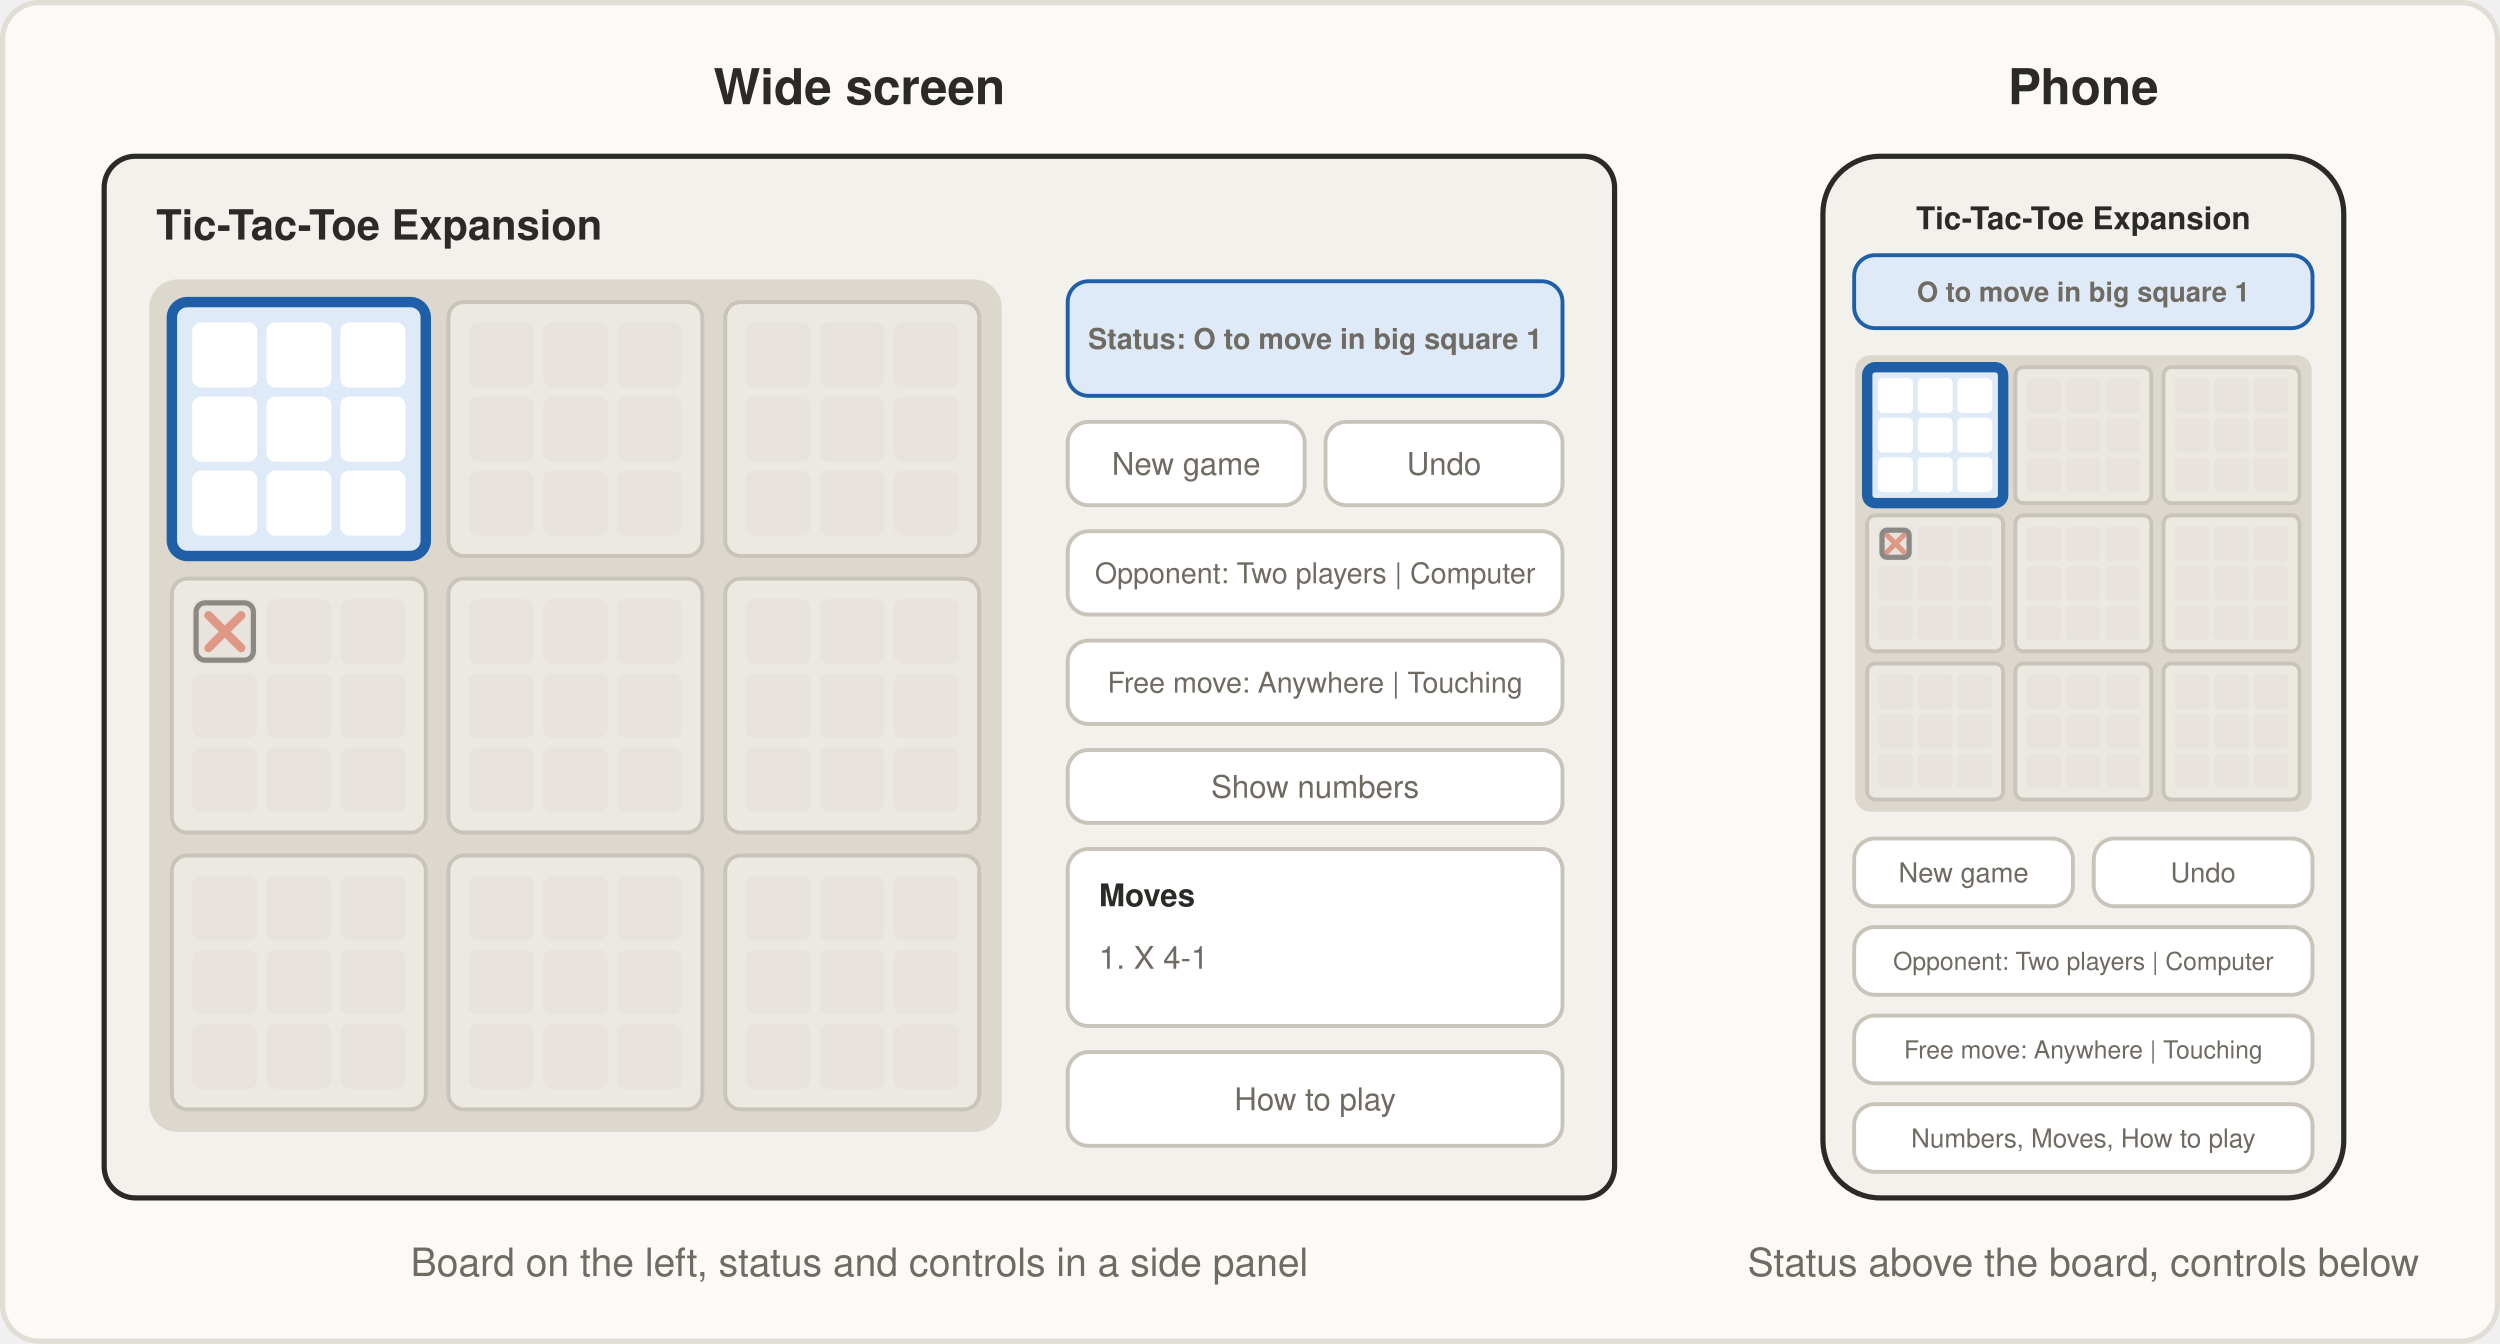
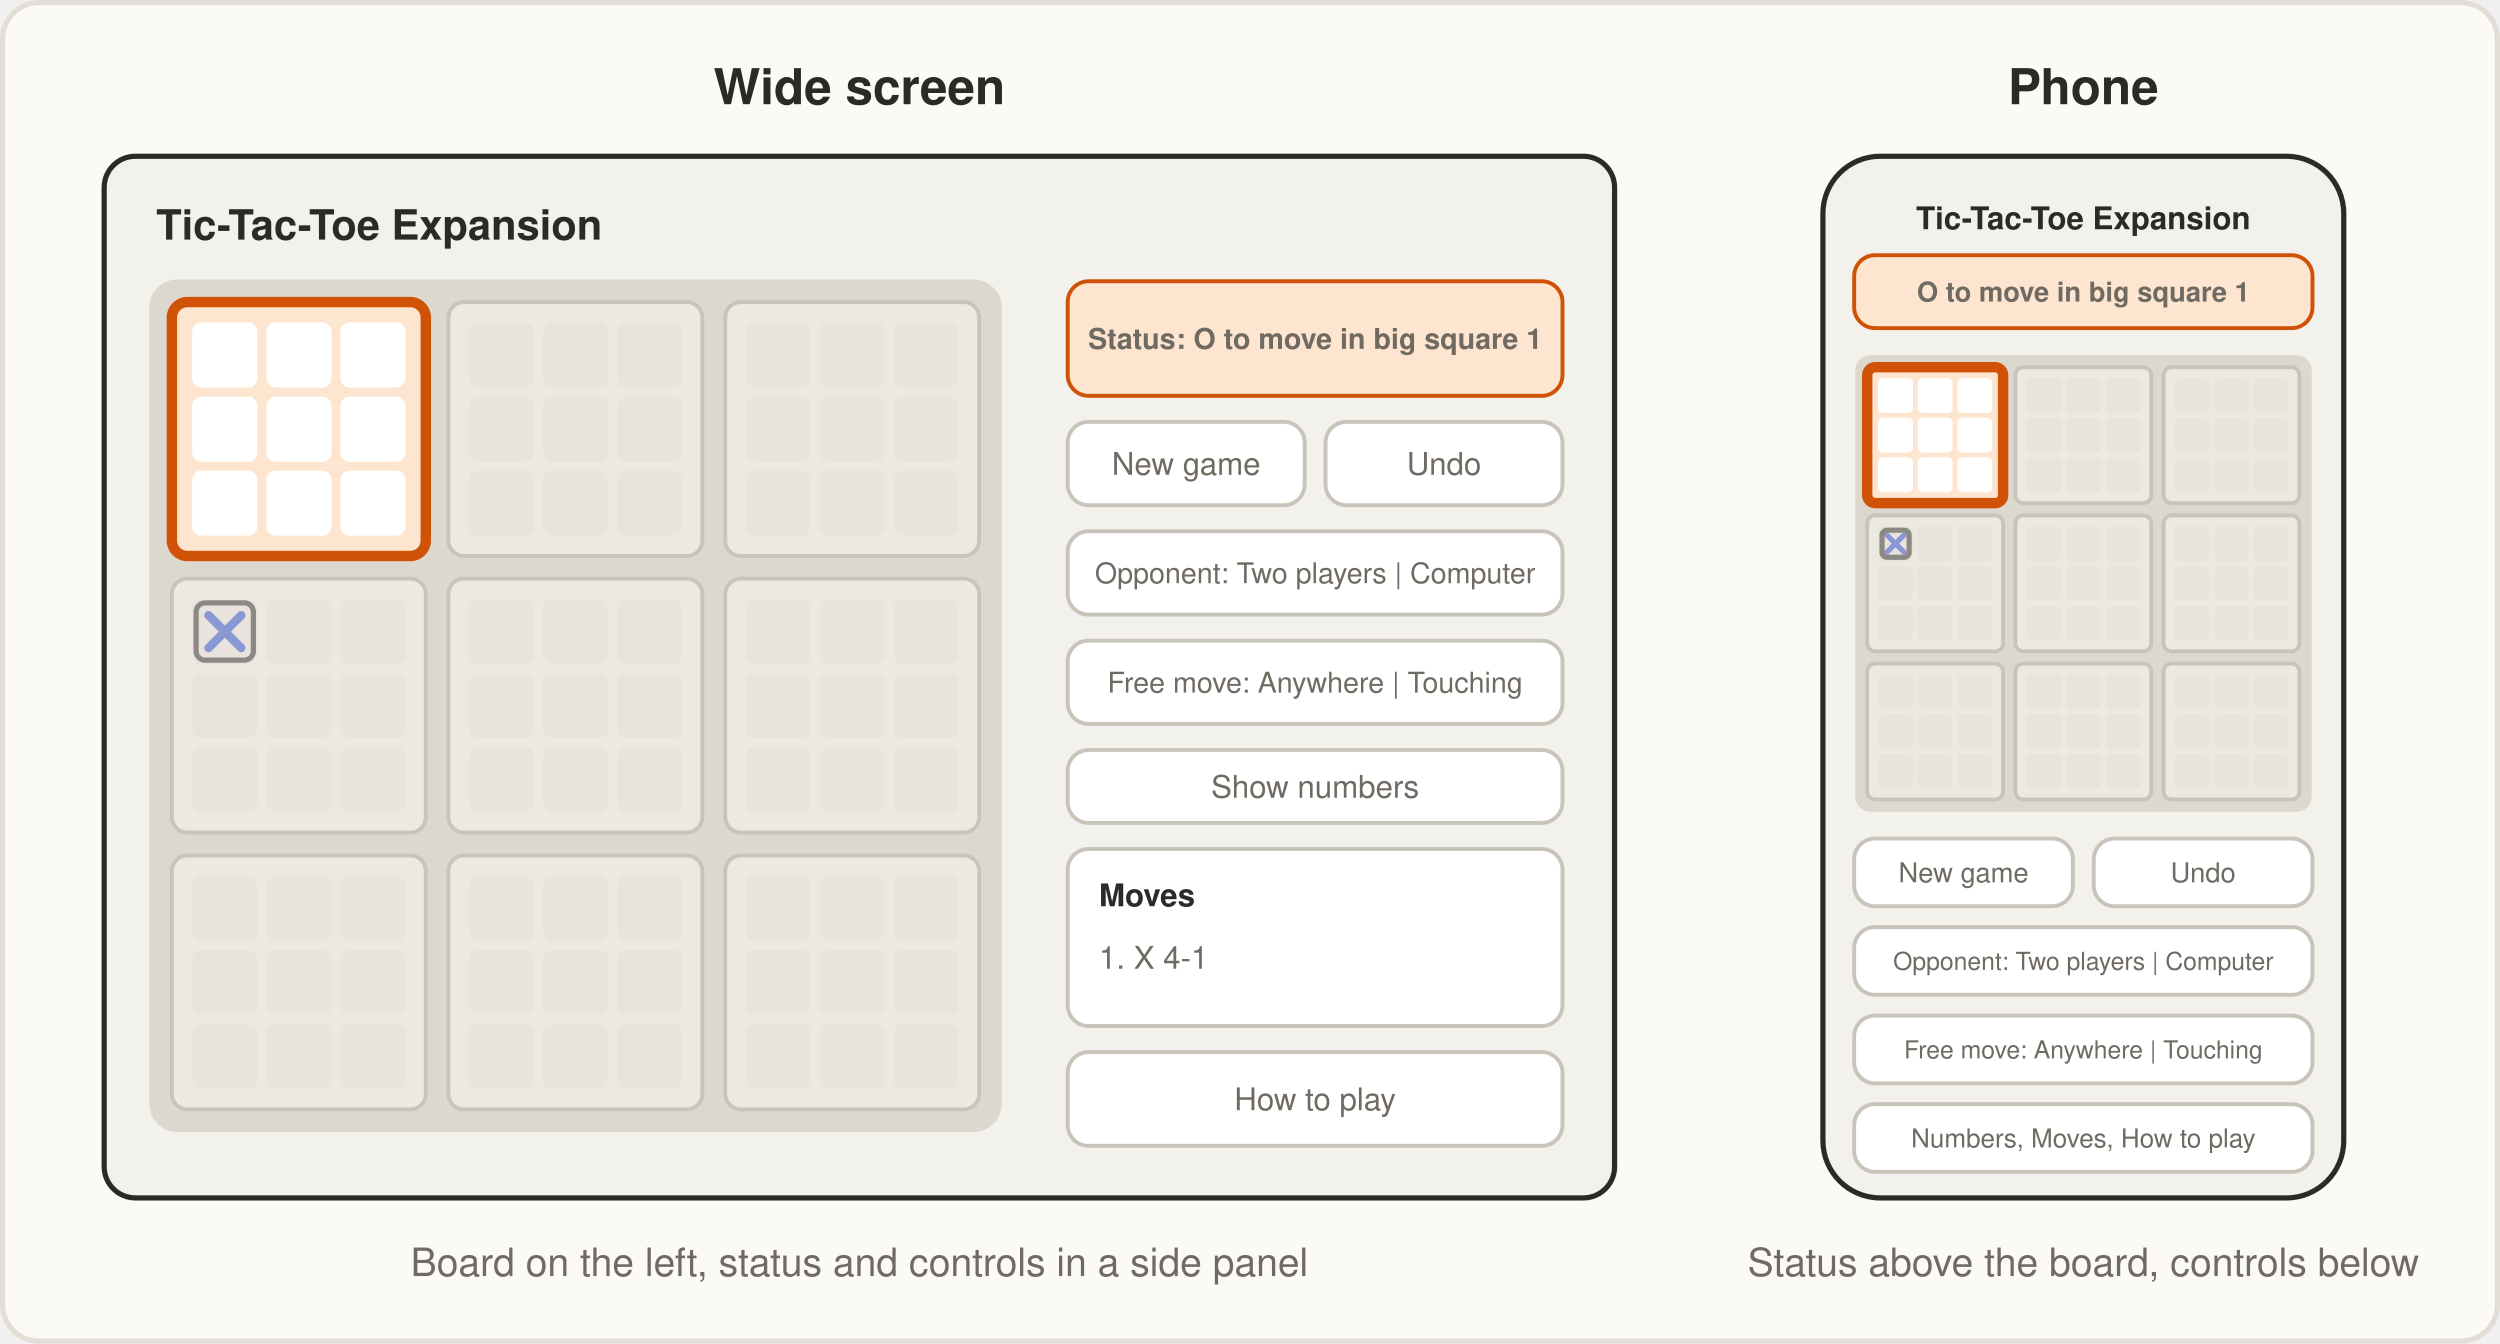
<svg xmlns="http://www.w3.org/2000/svg" viewBox="0 0 960 516" width="960" height="516" font-family="-apple-system, 'Segoe UI', Helvetica, Arial, sans-serif">
  <defs>
    <marker id="arr" viewBox="0 0 10 10" refX="8" refY="5" markerWidth="7" markerHeight="7" orient="auto-start-reverse">
      <path d="M0,0 L10,5 L0,10 z" fill="#2B2A27" />
    </marker>
  </defs>
  <rect x="1" y="1" width="958" height="514" rx="14" fill="#FBFAF7" stroke="#E2DED5" stroke-width="2" />
  <text x="330" y="40" font-size="19" font-weight="700" fill="#2B2A27" text-anchor="middle">Wide screen</text>
  <text x="800" y="40" font-size="19" font-weight="700" fill="#2B2A27" text-anchor="middle">Phone</text>
  <rect x="40" y="60" width="580" height="400" rx="12" fill="#F3F1EC" stroke="#2B2A27" stroke-width="2" />
  <text x="60" y="92" font-size="16" font-weight="700" fill="#2B2A27" text-anchor="start">Tic-Tac-Toe Expansion</text>
  <rect x="57.3" y="107.3" width="327.4" height="327.4" rx="10.9" fill="#DDD8CD" />
-   <rect x="66.0" y="116.0" width="97.5" height="97.5" rx="5.9" fill="#DFEAF8" stroke="#1F5FA8" stroke-width="4" />
+   <rect x="66.0" y="116.0" width="97.5" height="97.5" rx="5.9" fill="#FDE5CF" stroke="#CF5206" stroke-width="4" />
  <g opacity="1">
    <rect x="73.8" y="123.8" width="25.0" height="25.0" rx="3.5" fill="#FFFFFF" />
    <rect x="102.3" y="123.8" width="25.0" height="25.0" rx="3.5" fill="#FFFFFF" />
    <rect x="130.7" y="123.8" width="25.0" height="25.0" rx="3.5" fill="#FFFFFF" />
    <rect x="73.8" y="152.3" width="25.0" height="25.0" rx="3.5" fill="#FFFFFF" />
    <rect x="102.3" y="152.3" width="25.0" height="25.0" rx="3.5" fill="#FFFFFF" />
    <rect x="130.7" y="152.3" width="25.0" height="25.0" rx="3.5" fill="#FFFFFF" />
    <rect x="73.8" y="180.7" width="25.0" height="25.0" rx="3.5" fill="#FFFFFF" />
    <rect x="102.3" y="180.7" width="25.0" height="25.0" rx="3.5" fill="#FFFFFF" />
    <rect x="130.7" y="180.7" width="25.0" height="25.0" rx="3.5" fill="#FFFFFF" />
  </g>
  <rect x="172.2" y="116.0" width="97.5" height="97.5" rx="5.9" fill="#ECE9E2" stroke="#C9C4B9" stroke-width="1.5" />
  <g opacity="0.5">
    <rect x="180.0" y="123.8" width="25.0" height="25.0" rx="3.5" fill="#E4E0D8" />
    <rect x="208.5" y="123.8" width="25.0" height="25.0" rx="3.5" fill="#E4E0D8" />
    <rect x="236.9" y="123.8" width="25.0" height="25.0" rx="3.5" fill="#E4E0D8" />
    <rect x="180.0" y="152.3" width="25.0" height="25.0" rx="3.5" fill="#E4E0D8" />
    <rect x="208.5" y="152.3" width="25.0" height="25.0" rx="3.5" fill="#E4E0D8" />
    <rect x="236.9" y="152.3" width="25.0" height="25.0" rx="3.5" fill="#E4E0D8" />
    <rect x="180.0" y="180.7" width="25.0" height="25.0" rx="3.5" fill="#E4E0D8" />
    <rect x="208.5" y="180.7" width="25.0" height="25.0" rx="3.5" fill="#E4E0D8" />
    <rect x="236.9" y="180.7" width="25.0" height="25.0" rx="3.5" fill="#E4E0D8" />
  </g>
  <rect x="278.5" y="116.0" width="97.5" height="97.5" rx="5.9" fill="#ECE9E2" stroke="#C9C4B9" stroke-width="1.5" />
  <g opacity="0.5">
    <rect x="286.3" y="123.8" width="25.0" height="25.0" rx="3.5" fill="#E4E0D8" />
    <rect x="314.7" y="123.8" width="25.0" height="25.0" rx="3.5" fill="#E4E0D8" />
    <rect x="343.2" y="123.8" width="25.0" height="25.0" rx="3.5" fill="#E4E0D8" />
    <rect x="286.3" y="152.3" width="25.0" height="25.0" rx="3.5" fill="#E4E0D8" />
    <rect x="314.7" y="152.3" width="25.0" height="25.0" rx="3.5" fill="#E4E0D8" />
    <rect x="343.2" y="152.3" width="25.0" height="25.0" rx="3.5" fill="#E4E0D8" />
    <rect x="286.3" y="180.7" width="25.0" height="25.0" rx="3.5" fill="#E4E0D8" />
    <rect x="314.7" y="180.7" width="25.0" height="25.0" rx="3.5" fill="#E4E0D8" />
    <rect x="343.2" y="180.7" width="25.0" height="25.0" rx="3.5" fill="#E4E0D8" />
  </g>
  <rect x="66.0" y="222.2" width="97.5" height="97.5" rx="5.9" fill="#ECE9E2" stroke="#C9C4B9" stroke-width="1.5" />
  <g opacity="0.5">
    <rect x="73.8" y="230.0" width="25.0" height="25.0" rx="3.5" fill="#E4E0D8" />
-     <g stroke="#D4472A" stroke-width="3.3" stroke-linecap="round" opacity="1.0">
+     <g stroke="#2348C8" stroke-width="3.3" stroke-linecap="round" opacity="1.0">
      <line x1="80.1" y1="236.3" x2="92.6" y2="248.8" />
      <line x1="92.6" y1="236.3" x2="80.1" y2="248.8" />
    </g>
    <rect x="75.3" y="231.5" width="22.0" height="22.0" rx="3.5" fill="none" stroke="#2B2A27" stroke-width="2" stroke-dasharray="1 0" />
    <rect x="102.3" y="230.0" width="25.0" height="25.0" rx="3.5" fill="#E4E0D8" />
    <rect x="130.7" y="230.0" width="25.0" height="25.0" rx="3.5" fill="#E4E0D8" />
    <rect x="73.8" y="258.5" width="25.0" height="25.0" rx="3.5" fill="#E4E0D8" />
    <rect x="102.3" y="258.5" width="25.0" height="25.0" rx="3.5" fill="#E4E0D8" />
    <rect x="130.7" y="258.5" width="25.0" height="25.0" rx="3.5" fill="#E4E0D8" />
    <rect x="73.8" y="286.9" width="25.0" height="25.0" rx="3.5" fill="#E4E0D8" />
    <rect x="102.3" y="286.9" width="25.0" height="25.0" rx="3.5" fill="#E4E0D8" />
    <rect x="130.7" y="286.9" width="25.0" height="25.0" rx="3.5" fill="#E4E0D8" />
  </g>
  <rect x="172.2" y="222.2" width="97.5" height="97.5" rx="5.9" fill="#ECE9E2" stroke="#C9C4B9" stroke-width="1.5" />
  <g opacity="0.5">
    <rect x="180.0" y="230.0" width="25.0" height="25.0" rx="3.5" fill="#E4E0D8" />
    <rect x="208.5" y="230.0" width="25.0" height="25.0" rx="3.5" fill="#E4E0D8" />
    <rect x="236.9" y="230.0" width="25.0" height="25.0" rx="3.5" fill="#E4E0D8" />
    <rect x="180.0" y="258.5" width="25.0" height="25.0" rx="3.5" fill="#E4E0D8" />
    <rect x="208.5" y="258.5" width="25.0" height="25.0" rx="3.5" fill="#E4E0D8" />
    <rect x="236.9" y="258.5" width="25.0" height="25.0" rx="3.5" fill="#E4E0D8" />
    <rect x="180.0" y="286.9" width="25.0" height="25.0" rx="3.5" fill="#E4E0D8" />
    <rect x="208.5" y="286.9" width="25.0" height="25.0" rx="3.5" fill="#E4E0D8" />
    <rect x="236.9" y="286.9" width="25.0" height="25.0" rx="3.5" fill="#E4E0D8" />
  </g>
  <rect x="278.5" y="222.2" width="97.5" height="97.5" rx="5.9" fill="#ECE9E2" stroke="#C9C4B9" stroke-width="1.5" />
  <g opacity="0.5">
    <rect x="286.3" y="230.0" width="25.0" height="25.0" rx="3.5" fill="#E4E0D8" />
    <rect x="314.7" y="230.0" width="25.0" height="25.0" rx="3.5" fill="#E4E0D8" />
    <rect x="343.2" y="230.0" width="25.0" height="25.0" rx="3.5" fill="#E4E0D8" />
    <rect x="286.3" y="258.5" width="25.0" height="25.0" rx="3.5" fill="#E4E0D8" />
    <rect x="314.7" y="258.5" width="25.0" height="25.0" rx="3.5" fill="#E4E0D8" />
    <rect x="343.2" y="258.5" width="25.0" height="25.0" rx="3.5" fill="#E4E0D8" />
    <rect x="286.3" y="286.9" width="25.0" height="25.0" rx="3.5" fill="#E4E0D8" />
    <rect x="314.7" y="286.9" width="25.0" height="25.0" rx="3.5" fill="#E4E0D8" />
    <rect x="343.2" y="286.9" width="25.0" height="25.0" rx="3.5" fill="#E4E0D8" />
  </g>
  <rect x="66.0" y="328.5" width="97.5" height="97.5" rx="5.9" fill="#ECE9E2" stroke="#C9C4B9" stroke-width="1.5" />
  <g opacity="0.5">
    <rect x="73.8" y="336.3" width="25.0" height="25.0" rx="3.5" fill="#E4E0D8" />
    <rect x="102.3" y="336.3" width="25.0" height="25.0" rx="3.5" fill="#E4E0D8" />
    <rect x="130.7" y="336.3" width="25.0" height="25.0" rx="3.5" fill="#E4E0D8" />
    <rect x="73.8" y="364.7" width="25.0" height="25.0" rx="3.5" fill="#E4E0D8" />
    <rect x="102.3" y="364.7" width="25.0" height="25.0" rx="3.5" fill="#E4E0D8" />
    <rect x="130.7" y="364.7" width="25.0" height="25.0" rx="3.5" fill="#E4E0D8" />
    <rect x="73.8" y="393.2" width="25.0" height="25.0" rx="3.5" fill="#E4E0D8" />
    <rect x="102.3" y="393.2" width="25.0" height="25.0" rx="3.5" fill="#E4E0D8" />
    <rect x="130.7" y="393.2" width="25.0" height="25.0" rx="3.5" fill="#E4E0D8" />
  </g>
  <rect x="172.2" y="328.5" width="97.5" height="97.5" rx="5.9" fill="#ECE9E2" stroke="#C9C4B9" stroke-width="1.5" />
  <g opacity="0.5">
    <rect x="180.0" y="336.3" width="25.0" height="25.0" rx="3.5" fill="#E4E0D8" />
    <rect x="208.5" y="336.3" width="25.0" height="25.0" rx="3.5" fill="#E4E0D8" />
    <rect x="236.9" y="336.3" width="25.0" height="25.0" rx="3.5" fill="#E4E0D8" />
    <rect x="180.0" y="364.7" width="25.0" height="25.0" rx="3.5" fill="#E4E0D8" />
    <rect x="208.5" y="364.7" width="25.0" height="25.0" rx="3.5" fill="#E4E0D8" />
    <rect x="236.9" y="364.7" width="25.0" height="25.0" rx="3.5" fill="#E4E0D8" />
    <rect x="180.0" y="393.2" width="25.0" height="25.0" rx="3.5" fill="#E4E0D8" />
    <rect x="208.5" y="393.2" width="25.0" height="25.0" rx="3.5" fill="#E4E0D8" />
    <rect x="236.9" y="393.2" width="25.0" height="25.0" rx="3.5" fill="#E4E0D8" />
  </g>
  <rect x="278.5" y="328.5" width="97.5" height="97.5" rx="5.9" fill="#ECE9E2" stroke="#C9C4B9" stroke-width="1.5" />
  <g opacity="0.5">
    <rect x="286.3" y="336.3" width="25.0" height="25.0" rx="3.5" fill="#E4E0D8" />
    <rect x="314.7" y="336.3" width="25.0" height="25.0" rx="3.5" fill="#E4E0D8" />
    <rect x="343.2" y="336.3" width="25.0" height="25.0" rx="3.5" fill="#E4E0D8" />
    <rect x="286.3" y="364.7" width="25.0" height="25.0" rx="3.5" fill="#E4E0D8" />
    <rect x="314.7" y="364.7" width="25.0" height="25.0" rx="3.5" fill="#E4E0D8" />
    <rect x="343.2" y="364.7" width="25.0" height="25.0" rx="3.5" fill="#E4E0D8" />
    <rect x="286.3" y="393.2" width="25.0" height="25.0" rx="3.5" fill="#E4E0D8" />
    <rect x="314.7" y="393.2" width="25.0" height="25.0" rx="3.5" fill="#E4E0D8" />
    <rect x="343.2" y="393.2" width="25.0" height="25.0" rx="3.5" fill="#E4E0D8" />
  </g>
-   <rect x="410" y="108" width="190" height="44" rx="8" fill="#DFEAF8" stroke="#1F5FA8" stroke-width="1.5" />
+   <rect x="410" y="108" width="190" height="44" rx="8" fill="#FDE5CF" stroke="#CF5206" stroke-width="1.5" />
  <text x="505.0" y="133.96" font-size="11" font-weight="600" fill="#6F6A62" text-anchor="middle">Status: O to move in big square 1</text>
  <rect x="410" y="162" width="91" height="32" rx="8" fill="#FFFFFF" stroke="#C9C4B9" stroke-width="1.5" />
  <text x="455.5" y="182.32" font-size="12" font-weight="500" fill="#6F6A62" text-anchor="middle">New game</text>
  <rect x="509" y="162" width="91" height="32" rx="8" fill="#FFFFFF" stroke="#C9C4B9" stroke-width="1.5" />
  <text x="554.5" y="182.32" font-size="12" font-weight="500" fill="#6F6A62" text-anchor="middle">Undo</text>
  <rect x="410" y="204" width="190" height="32" rx="8" fill="#FFFFFF" stroke="#C9C4B9" stroke-width="1.5" />
  <text x="505.0" y="223.96" font-size="11" font-weight="500" fill="#6F6A62" text-anchor="middle">Opponent: Two players | Computer</text>
  <rect x="410" y="246" width="190" height="32" rx="8" fill="#FFFFFF" stroke="#C9C4B9" stroke-width="1.5" />
  <text x="505.0" y="265.96" font-size="11" font-weight="500" fill="#6F6A62" text-anchor="middle">Free move: Anywhere | Touching</text>
  <rect x="410" y="288" width="190" height="28" rx="8" fill="#FFFFFF" stroke="#C9C4B9" stroke-width="1.5" />
  <text x="505.0" y="306.32" font-size="12" font-weight="500" fill="#6F6A62" text-anchor="middle">Show numbers</text>
  <rect x="410" y="326" width="190" height="68" rx="8" fill="#FFFFFF" stroke="#C9C4B9" stroke-width="1.5" />
  <text x="422" y="348" font-size="12" font-weight="700" fill="#2B2A27" text-anchor="start">Moves</text>
  <text x="422" y="372" font-size="12" font-weight="400" fill="#6F6A62" text-anchor="start">1. X 4-1</text>
  <rect x="410" y="404" width="190" height="36" rx="8" fill="#FFFFFF" stroke="#C9C4B9" stroke-width="1.5" />
  <text x="505.0" y="426.32" font-size="12" font-weight="500" fill="#6F6A62" text-anchor="middle">How to play</text>
  <rect x="700" y="60" width="200" height="400" rx="22" fill="#F3F1EC" stroke="#2B2A27" stroke-width="2" />
  <text x="800" y="88" font-size="12" font-weight="700" fill="#2B2A27" text-anchor="middle">Tic-Tac-Toe Expansion</text>
-   <rect x="712" y="98" width="176" height="28" rx="8" fill="#DFEAF8" stroke="#1F5FA8" stroke-width="1.5" />
+   <rect x="712" y="98" width="176" height="28" rx="8" fill="#FDE5CF" stroke="#CF5206" stroke-width="1.5" />
  <text x="800.0" y="115.78" font-size="10.5" font-weight="600" fill="#6F6A62" text-anchor="middle">O to move in big square 1</text>
  <rect x="712.4" y="136.4" width="175.3" height="175.3" rx="5.8" fill="#DDD8CD" />
-   <rect x="717.0" y="141.0" width="52.2" height="52.2" rx="3.1" fill="#DFEAF8" stroke="#1F5FA8" stroke-width="4" />
+   <rect x="717.0" y="141.0" width="52.2" height="52.2" rx="3.1" fill="#FDE5CF" stroke="#CF5206" stroke-width="4" />
  <g opacity="1">
    <rect x="721.2" y="145.2" width="13.4" height="13.4" rx="1.9" fill="#FFFFFF" />
    <rect x="736.4" y="145.2" width="13.4" height="13.4" rx="1.9" fill="#FFFFFF" />
    <rect x="751.6" y="145.2" width="13.4" height="13.4" rx="1.9" fill="#FFFFFF" />
    <rect x="721.2" y="160.4" width="13.4" height="13.4" rx="1.9" fill="#FFFFFF" />
    <rect x="736.4" y="160.4" width="13.4" height="13.4" rx="1.9" fill="#FFFFFF" />
    <rect x="751.6" y="160.4" width="13.4" height="13.4" rx="1.9" fill="#FFFFFF" />
    <rect x="721.2" y="175.6" width="13.4" height="13.4" rx="1.9" fill="#FFFFFF" />
    <rect x="736.4" y="175.6" width="13.4" height="13.4" rx="1.9" fill="#FFFFFF" />
    <rect x="751.6" y="175.6" width="13.4" height="13.4" rx="1.9" fill="#FFFFFF" />
  </g>
  <rect x="773.9" y="141.0" width="52.2" height="52.2" rx="3.1" fill="#ECE9E2" stroke="#C9C4B9" stroke-width="1.5" />
  <g opacity="0.5">
    <rect x="778.1" y="145.2" width="13.4" height="13.4" rx="1.9" fill="#E4E0D8" />
    <rect x="793.3" y="145.2" width="13.4" height="13.4" rx="1.9" fill="#E4E0D8" />
    <rect x="808.5" y="145.2" width="13.4" height="13.4" rx="1.9" fill="#E4E0D8" />
    <rect x="778.1" y="160.4" width="13.4" height="13.4" rx="1.9" fill="#E4E0D8" />
    <rect x="793.3" y="160.4" width="13.4" height="13.4" rx="1.9" fill="#E4E0D8" />
    <rect x="808.5" y="160.4" width="13.4" height="13.4" rx="1.9" fill="#E4E0D8" />
    <rect x="778.1" y="175.6" width="13.4" height="13.4" rx="1.9" fill="#E4E0D8" />
    <rect x="793.3" y="175.6" width="13.4" height="13.4" rx="1.9" fill="#E4E0D8" />
    <rect x="808.5" y="175.6" width="13.4" height="13.4" rx="1.9" fill="#E4E0D8" />
  </g>
  <rect x="830.8" y="141.0" width="52.2" height="52.2" rx="3.1" fill="#ECE9E2" stroke="#C9C4B9" stroke-width="1.5" />
  <g opacity="0.5">
    <rect x="834.9" y="145.2" width="13.4" height="13.4" rx="1.9" fill="#E4E0D8" />
    <rect x="850.2" y="145.2" width="13.4" height="13.4" rx="1.9" fill="#E4E0D8" />
    <rect x="865.4" y="145.2" width="13.4" height="13.4" rx="1.9" fill="#E4E0D8" />
    <rect x="834.9" y="160.4" width="13.4" height="13.4" rx="1.9" fill="#E4E0D8" />
    <rect x="850.2" y="160.4" width="13.4" height="13.4" rx="1.9" fill="#E4E0D8" />
    <rect x="865.4" y="160.4" width="13.4" height="13.4" rx="1.9" fill="#E4E0D8" />
    <rect x="834.9" y="175.6" width="13.4" height="13.4" rx="1.9" fill="#E4E0D8" />
    <rect x="850.2" y="175.6" width="13.4" height="13.4" rx="1.9" fill="#E4E0D8" />
    <rect x="865.4" y="175.6" width="13.4" height="13.4" rx="1.9" fill="#E4E0D8" />
  </g>
  <rect x="717.0" y="197.9" width="52.2" height="52.2" rx="3.1" fill="#ECE9E2" stroke="#C9C4B9" stroke-width="1.5" />
  <g opacity="0.5">
    <rect x="721.2" y="202.1" width="13.4" height="13.4" rx="1.9" fill="#E4E0D8" />
-     <g stroke="#D4472A" stroke-width="2.0" stroke-linecap="round" opacity="1.0">
+     <g stroke="#2348C8" stroke-width="2.0" stroke-linecap="round" opacity="1.0">
      <line x1="724.5" y1="205.4" x2="731.2" y2="212.1" />
      <line x1="731.2" y1="205.4" x2="724.5" y2="212.1" />
    </g>
    <rect x="722.7" y="203.6" width="10.4" height="10.4" rx="1.9" fill="none" stroke="#2B2A27" stroke-width="2" stroke-dasharray="1 0" />
    <rect x="736.4" y="202.1" width="13.4" height="13.4" rx="1.9" fill="#E4E0D8" />
    <rect x="751.6" y="202.1" width="13.4" height="13.4" rx="1.9" fill="#E4E0D8" />
    <rect x="721.2" y="217.3" width="13.4" height="13.4" rx="1.9" fill="#E4E0D8" />
    <rect x="736.4" y="217.3" width="13.4" height="13.4" rx="1.9" fill="#E4E0D8" />
    <rect x="751.6" y="217.3" width="13.4" height="13.4" rx="1.9" fill="#E4E0D8" />
    <rect x="721.2" y="232.5" width="13.4" height="13.4" rx="1.9" fill="#E4E0D8" />
    <rect x="736.4" y="232.5" width="13.4" height="13.4" rx="1.9" fill="#E4E0D8" />
    <rect x="751.6" y="232.5" width="13.4" height="13.4" rx="1.9" fill="#E4E0D8" />
  </g>
  <rect x="773.9" y="197.9" width="52.2" height="52.2" rx="3.1" fill="#ECE9E2" stroke="#C9C4B9" stroke-width="1.5" />
  <g opacity="0.5">
    <rect x="778.1" y="202.1" width="13.4" height="13.4" rx="1.9" fill="#E4E0D8" />
    <rect x="793.3" y="202.1" width="13.4" height="13.4" rx="1.9" fill="#E4E0D8" />
    <rect x="808.5" y="202.1" width="13.4" height="13.4" rx="1.9" fill="#E4E0D8" />
    <rect x="778.1" y="217.3" width="13.4" height="13.4" rx="1.9" fill="#E4E0D8" />
    <rect x="793.3" y="217.3" width="13.4" height="13.4" rx="1.9" fill="#E4E0D8" />
    <rect x="808.5" y="217.3" width="13.4" height="13.4" rx="1.9" fill="#E4E0D8" />
    <rect x="778.1" y="232.5" width="13.4" height="13.4" rx="1.9" fill="#E4E0D8" />
    <rect x="793.3" y="232.5" width="13.4" height="13.4" rx="1.9" fill="#E4E0D8" />
    <rect x="808.5" y="232.5" width="13.4" height="13.4" rx="1.9" fill="#E4E0D8" />
  </g>
  <rect x="830.8" y="197.9" width="52.2" height="52.2" rx="3.1" fill="#ECE9E2" stroke="#C9C4B9" stroke-width="1.5" />
  <g opacity="0.5">
    <rect x="834.9" y="202.1" width="13.4" height="13.4" rx="1.9" fill="#E4E0D8" />
    <rect x="850.2" y="202.1" width="13.4" height="13.4" rx="1.9" fill="#E4E0D8" />
    <rect x="865.4" y="202.1" width="13.4" height="13.4" rx="1.9" fill="#E4E0D8" />
    <rect x="834.9" y="217.3" width="13.4" height="13.4" rx="1.9" fill="#E4E0D8" />
    <rect x="850.2" y="217.3" width="13.4" height="13.4" rx="1.9" fill="#E4E0D8" />
    <rect x="865.4" y="217.3" width="13.4" height="13.4" rx="1.9" fill="#E4E0D8" />
    <rect x="834.9" y="232.5" width="13.4" height="13.4" rx="1.9" fill="#E4E0D8" />
    <rect x="850.2" y="232.5" width="13.4" height="13.4" rx="1.9" fill="#E4E0D8" />
    <rect x="865.4" y="232.5" width="13.4" height="13.4" rx="1.9" fill="#E4E0D8" />
  </g>
  <rect x="717.0" y="254.8" width="52.2" height="52.2" rx="3.1" fill="#ECE9E2" stroke="#C9C4B9" stroke-width="1.5" />
  <g opacity="0.5">
    <rect x="721.2" y="258.9" width="13.4" height="13.4" rx="1.9" fill="#E4E0D8" />
    <rect x="736.4" y="258.9" width="13.4" height="13.4" rx="1.9" fill="#E4E0D8" />
    <rect x="751.6" y="258.9" width="13.4" height="13.4" rx="1.9" fill="#E4E0D8" />
    <rect x="721.2" y="274.2" width="13.4" height="13.4" rx="1.9" fill="#E4E0D8" />
    <rect x="736.4" y="274.2" width="13.4" height="13.4" rx="1.9" fill="#E4E0D8" />
    <rect x="751.6" y="274.2" width="13.4" height="13.4" rx="1.9" fill="#E4E0D8" />
    <rect x="721.2" y="289.4" width="13.4" height="13.4" rx="1.9" fill="#E4E0D8" />
    <rect x="736.4" y="289.4" width="13.4" height="13.4" rx="1.9" fill="#E4E0D8" />
    <rect x="751.6" y="289.4" width="13.4" height="13.4" rx="1.9" fill="#E4E0D8" />
  </g>
  <rect x="773.9" y="254.8" width="52.2" height="52.2" rx="3.1" fill="#ECE9E2" stroke="#C9C4B9" stroke-width="1.5" />
  <g opacity="0.5">
    <rect x="778.1" y="258.9" width="13.4" height="13.4" rx="1.9" fill="#E4E0D8" />
    <rect x="793.3" y="258.9" width="13.4" height="13.4" rx="1.9" fill="#E4E0D8" />
    <rect x="808.5" y="258.9" width="13.4" height="13.4" rx="1.9" fill="#E4E0D8" />
    <rect x="778.1" y="274.2" width="13.4" height="13.4" rx="1.9" fill="#E4E0D8" />
    <rect x="793.3" y="274.2" width="13.4" height="13.4" rx="1.9" fill="#E4E0D8" />
    <rect x="808.5" y="274.2" width="13.4" height="13.4" rx="1.9" fill="#E4E0D8" />
    <rect x="778.1" y="289.4" width="13.4" height="13.4" rx="1.9" fill="#E4E0D8" />
    <rect x="793.3" y="289.4" width="13.4" height="13.4" rx="1.9" fill="#E4E0D8" />
    <rect x="808.5" y="289.4" width="13.4" height="13.4" rx="1.9" fill="#E4E0D8" />
  </g>
  <rect x="830.8" y="254.8" width="52.2" height="52.2" rx="3.1" fill="#ECE9E2" stroke="#C9C4B9" stroke-width="1.5" />
  <g opacity="0.5">
    <rect x="834.9" y="258.9" width="13.4" height="13.4" rx="1.9" fill="#E4E0D8" />
    <rect x="850.2" y="258.9" width="13.4" height="13.4" rx="1.9" fill="#E4E0D8" />
    <rect x="865.4" y="258.9" width="13.4" height="13.4" rx="1.9" fill="#E4E0D8" />
    <rect x="834.9" y="274.2" width="13.4" height="13.4" rx="1.9" fill="#E4E0D8" />
    <rect x="850.2" y="274.2" width="13.4" height="13.4" rx="1.9" fill="#E4E0D8" />
    <rect x="865.4" y="274.2" width="13.4" height="13.4" rx="1.9" fill="#E4E0D8" />
    <rect x="834.9" y="289.4" width="13.4" height="13.4" rx="1.9" fill="#E4E0D8" />
    <rect x="850.2" y="289.4" width="13.4" height="13.4" rx="1.9" fill="#E4E0D8" />
    <rect x="865.4" y="289.4" width="13.4" height="13.4" rx="1.9" fill="#E4E0D8" />
  </g>
  <rect x="712" y="322" width="84" height="26" rx="8" fill="#FFFFFF" stroke="#C9C4B9" stroke-width="1.5" />
  <text x="754.0" y="338.78" font-size="10.5" font-weight="500" fill="#6F6A62" text-anchor="middle">New game</text>
  <rect x="804" y="322" width="84" height="26" rx="8" fill="#FFFFFF" stroke="#C9C4B9" stroke-width="1.5" />
  <text x="846.0" y="338.78" font-size="10.5" font-weight="500" fill="#6F6A62" text-anchor="middle">Undo</text>
  <rect x="712" y="356" width="176" height="26" rx="8" fill="#FFFFFF" stroke="#C9C4B9" stroke-width="1.5" />
  <text x="800.0" y="372.42" font-size="9.5" font-weight="500" fill="#6F6A62" text-anchor="middle">Opponent: Two players | Computer</text>
  <rect x="712" y="390" width="176" height="26" rx="8" fill="#FFFFFF" stroke="#C9C4B9" stroke-width="1.5" />
  <text x="800.0" y="406.42" font-size="9.5" font-weight="500" fill="#6F6A62" text-anchor="middle">Free move: Anywhere | Touching</text>
  <rect x="712" y="424" width="176" height="26" rx="8" fill="#FFFFFF" stroke="#C9C4B9" stroke-width="1.5" />
  <text x="800.0" y="440.6" font-size="10" font-weight="500" fill="#6F6A62" text-anchor="middle">Numbers, Moves, How to play</text>
  <text x="330" y="490" font-size="15" font-weight="400" fill="#6F6A62" text-anchor="middle">Board on the left, status and controls in a side panel</text>
  <text x="800" y="490" font-size="15" font-weight="400" fill="#6F6A62" text-anchor="middle">Status above the board, controls below</text>
</svg>
